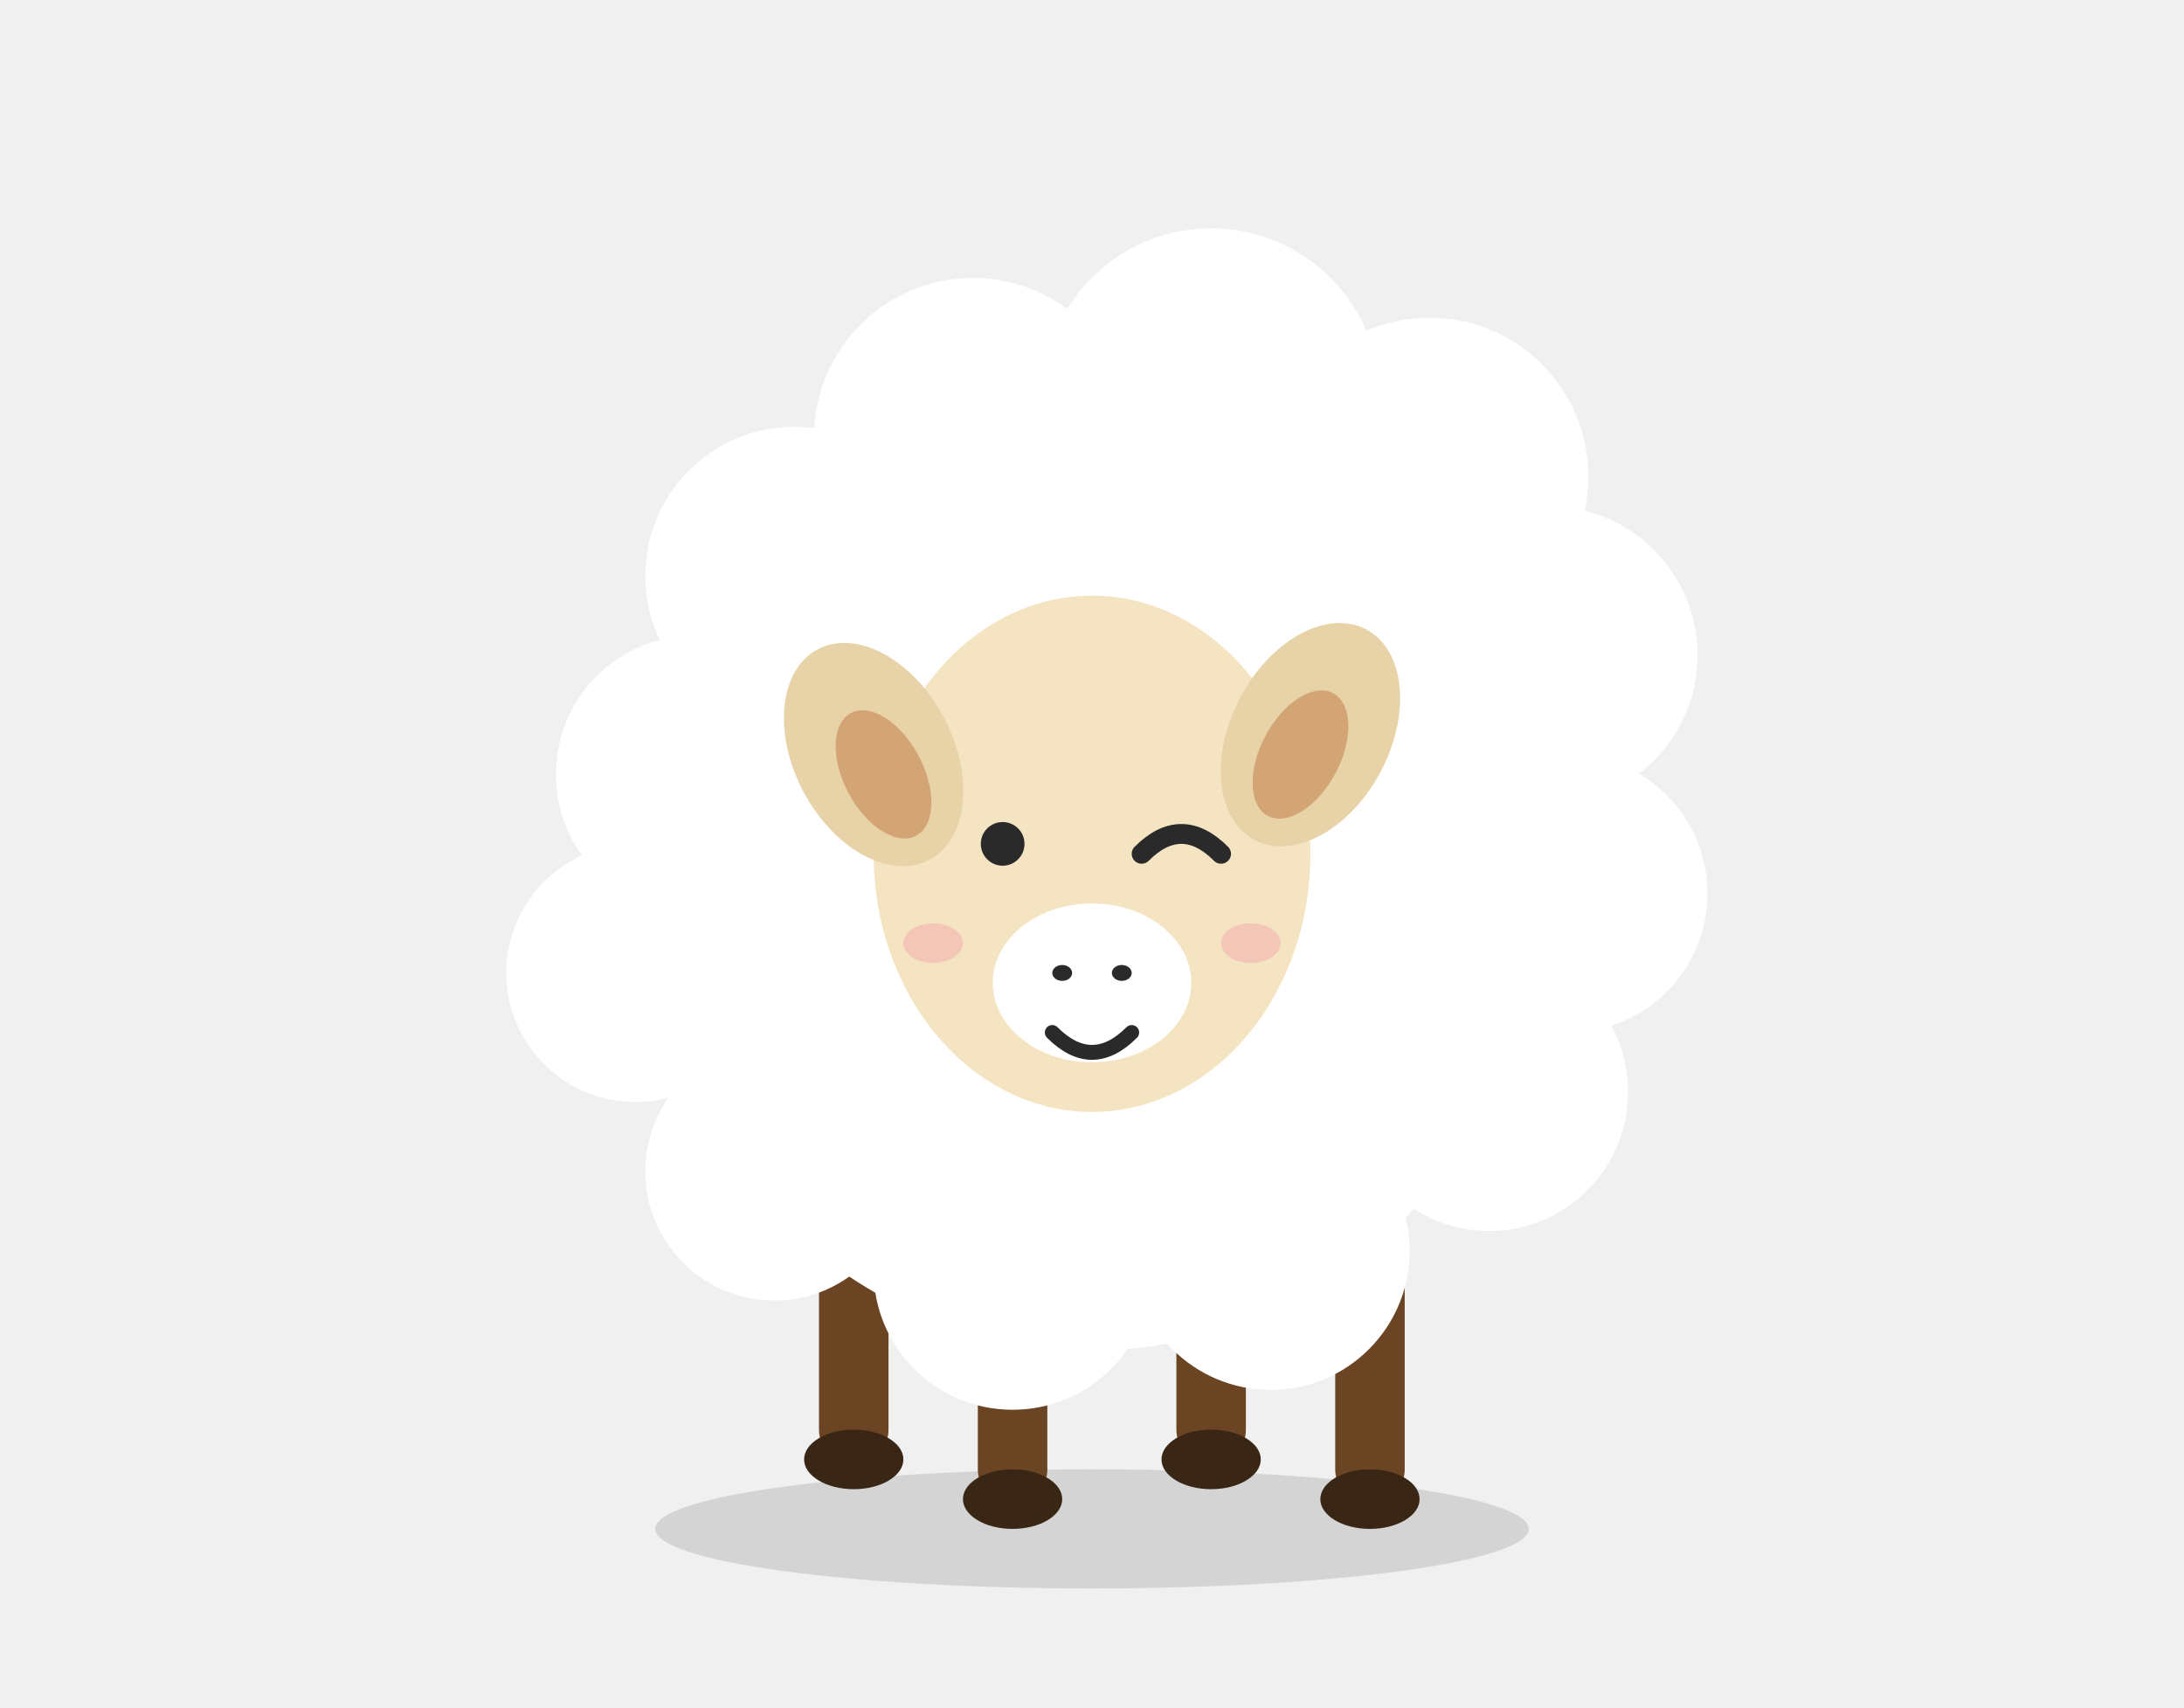
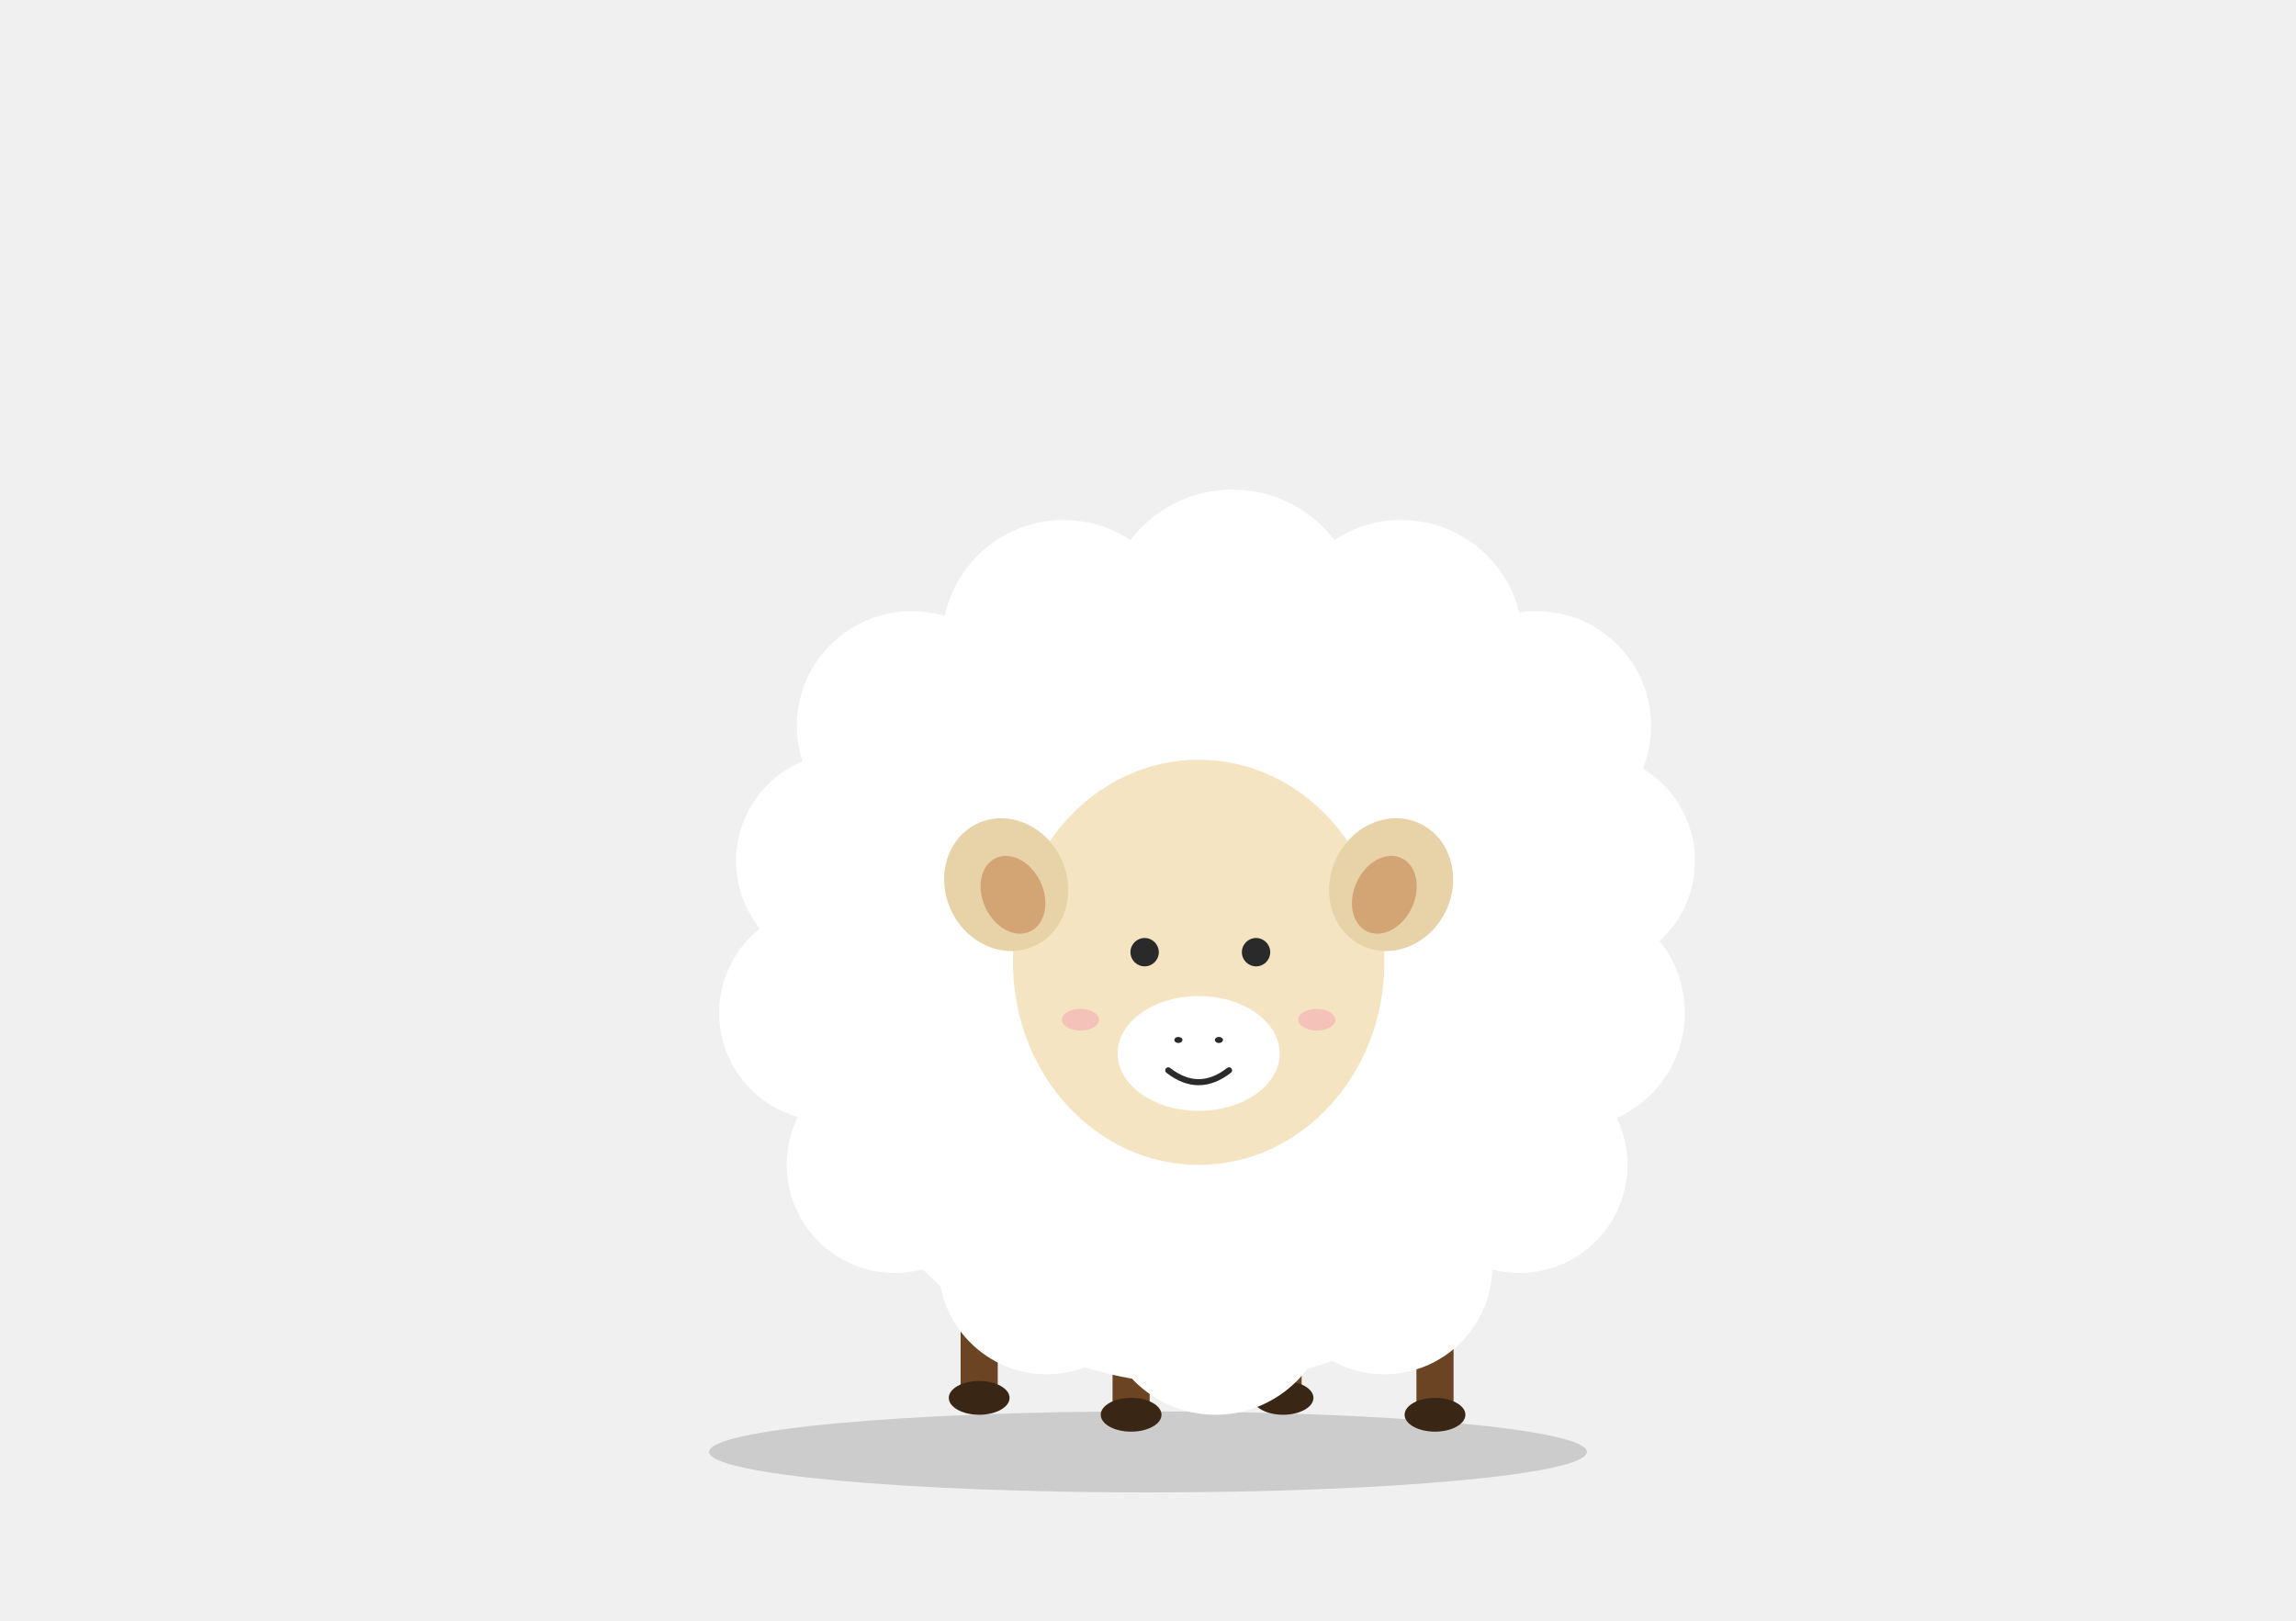
- <svg xmlns="http://www.w3.org/2000/svg" width="220" height="172" viewBox="0 0 220 172">
-   <ellipse cx="110" cy="154" rx="44" ry="6" fill="#000000" opacity="0.12" />
-   <line x1="86" y1="116" x2="86" y2="144" stroke="#6b4423" stroke-width="7" stroke-linecap="round" />
-   <line x1="102" y1="118" x2="102" y2="148" stroke="#6b4423" stroke-width="7" stroke-linecap="round" />
-   <line x1="122" y1="118" x2="122" y2="144" stroke="#6b4423" stroke-width="7" stroke-linecap="round" />
-   <line x1="138" y1="116" x2="138" y2="148" stroke="#6b4423" stroke-width="7" stroke-linecap="round" />
-   <ellipse cx="86" cy="147" rx="5" ry="3" fill="#3a2614" />
-   <ellipse cx="102" cy="151" rx="5" ry="3" fill="#3a2614" />
-   <ellipse cx="122" cy="147" rx="5" ry="3" fill="#3a2614" />
-   <ellipse cx="138" cy="151" rx="5" ry="3" fill="#3a2614" />
-   <circle cx="110" cy="92" r="44" fill="#ffffff" />
-   <circle cx="70" cy="78" r="14" fill="#ffffff" />
-   <circle cx="80" cy="58" r="15" fill="#ffffff" />
-   <circle cx="98" cy="44" r="16" fill="#ffffff" />
-   <circle cx="122" cy="40" r="17" fill="#ffffff" />
-   <circle cx="144" cy="48" r="16" fill="#ffffff" />
-   <circle cx="156" cy="66" r="15" fill="#ffffff" />
-   <circle cx="158" cy="90" r="14" fill="#ffffff" />
-   <circle cx="150" cy="110" r="14" fill="#ffffff" />
-   <circle cx="128" cy="126" r="14" fill="#ffffff" />
-   <circle cx="102" cy="128" r="14" fill="#ffffff" />
-   <circle cx="78" cy="118" r="13" fill="#ffffff" />
-   <circle cx="64" cy="98" r="13" fill="#ffffff" />
-   <ellipse cx="110" cy="86" rx="22" ry="26" fill="#f4e4c1" />
-   <ellipse cx="88" cy="76" rx="8" ry="12" fill="#e8d3a8" transform="rotate(-28 88 76)" />
-   <ellipse cx="132" cy="74" rx="8" ry="12" fill="#e8d3a8" transform="rotate(28 132 74)" />
-   <ellipse cx="89" cy="78" rx="4" ry="7" fill="#d4a574" transform="rotate(-28 89 78)" />
-   <ellipse cx="131" cy="76" rx="4" ry="7" fill="#d4a574" transform="rotate(28 131 76)" />
-   <circle cx="101" cy="85" r="2.2" fill="#2a2a2a" />
-   <path d="M115 86Q119 82 123 86" stroke="#2a2a2a" stroke-width="2" fill="none" stroke-linecap="round" />
-   <ellipse cx="110" cy="99" rx="10" ry="8" fill="#ffffff" />
-   <ellipse cx="107" cy="98" rx="1" ry="0.8" fill="#2a2a2a" />
-   <ellipse cx="113" cy="98" rx="1" ry="0.8" fill="#2a2a2a" />
-   <path d="M106 104Q110 108 114 104" stroke="#2a2a2a" stroke-width="1.5" fill="none" stroke-linecap="round" />
-   <ellipse cx="94" cy="95" rx="3" ry="2" fill="#f4b3b3" opacity="0.6" />
-   <ellipse cx="126" cy="95" rx="3" ry="2" fill="#f4b3b3" opacity="0.6" />
+ <svg xmlns="http://www.w3.org/2000/svg" width="100%" viewBox="0 0 680 480">
+   <ellipse cx="340" cy="430" rx="130" ry="12" fill="#000000" opacity="0.15" />
+   <line x1="290" y1="370" x2="290" y2="410" stroke="#6b4423" stroke-width="11" stroke-linecap="round" />
+   <line x1="335" y1="370" x2="335" y2="415" stroke="#6b4423" stroke-width="11" stroke-linecap="round" />
+   <line x1="380" y1="370" x2="380" y2="410" stroke="#6b4423" stroke-width="11" stroke-linecap="round" />
+   <line x1="425" y1="370" x2="425" y2="415" stroke="#6b4423" stroke-width="11" stroke-linecap="round" />
+   <ellipse cx="290" cy="414" rx="9" ry="5" fill="#3a2614" />
+   <ellipse cx="335" cy="419" rx="9" ry="5" fill="#3a2614" />
+   <ellipse cx="380" cy="414" rx="9" ry="5" fill="#3a2614" />
+   <ellipse cx="425" cy="419" rx="9" ry="5" fill="#3a2614" />
+   <circle cx="355" cy="295" r="115" fill="#ffffff" />
+   <circle cx="250" cy="255" r="32" fill="#ffffff" />
+   <circle cx="270" cy="215" r="34" fill="#ffffff" />
+   <circle cx="315" cy="190" r="36" fill="#ffffff" />
+   <circle cx="365" cy="183" r="38" fill="#ffffff" />
+   <circle cx="415" cy="190" r="36" fill="#ffffff" />
+   <circle cx="455" cy="215" r="34" fill="#ffffff" />
+   <circle cx="470" cy="255" r="32" fill="#ffffff" />
+   <circle cx="465" cy="300" r="34" fill="#ffffff" />
+   <circle cx="450" cy="345" r="32" fill="#ffffff" />
+   <circle cx="410" cy="375" r="32" fill="#ffffff" />
+   <circle cx="360" cy="385" r="34" fill="#ffffff" />
+   <circle cx="310" cy="375" r="32" fill="#ffffff" />
+   <circle cx="265" cy="345" r="32" fill="#ffffff" />
+   <circle cx="245" cy="300" r="32" fill="#ffffff" />
+   <ellipse cx="355" cy="285" rx="55" ry="60" fill="#f4e4c1" />
+   <ellipse cx="298" cy="262" rx="18" ry="20" fill="#e8d3a8" transform="rotate(-25 298 262)" />
+   <ellipse cx="300" cy="265" rx="9" ry="12" fill="#d4a574" transform="rotate(-25 300 265)" />
+   <ellipse cx="412" cy="262" rx="18" ry="20" fill="#e8d3a8" transform="rotate(25 412 262)" />
+   <ellipse cx="410" cy="265" rx="9" ry="12" fill="#d4a574" transform="rotate(25 410 265)" />
+   <circle cx="339" cy="282" r="4.2" fill="#2a2a2a" />
+   <circle cx="372" cy="282" r="4.2" fill="#2a2a2a" />
+   <ellipse cx="355" cy="312" rx="24" ry="17" fill="#ffffff" />
+   <ellipse cx="349" cy="308" rx="1.2" ry="0.9" fill="#2a2a2a" />
+   <ellipse cx="361" cy="308" rx="1.2" ry="0.9" fill="#2a2a2a" />
+   <path d="M 346 317 Q 355 324 364 317" stroke="#2a2a2a" stroke-width="1.8" fill="none" stroke-linecap="round" />
+   <ellipse cx="320" cy="302" rx="5.5" ry="3.2" fill="#f4b3b3" opacity="0.7" />
+   <ellipse cx="390" cy="302" rx="5.5" ry="3.2" fill="#f4b3b3" opacity="0.7" />
</svg>
